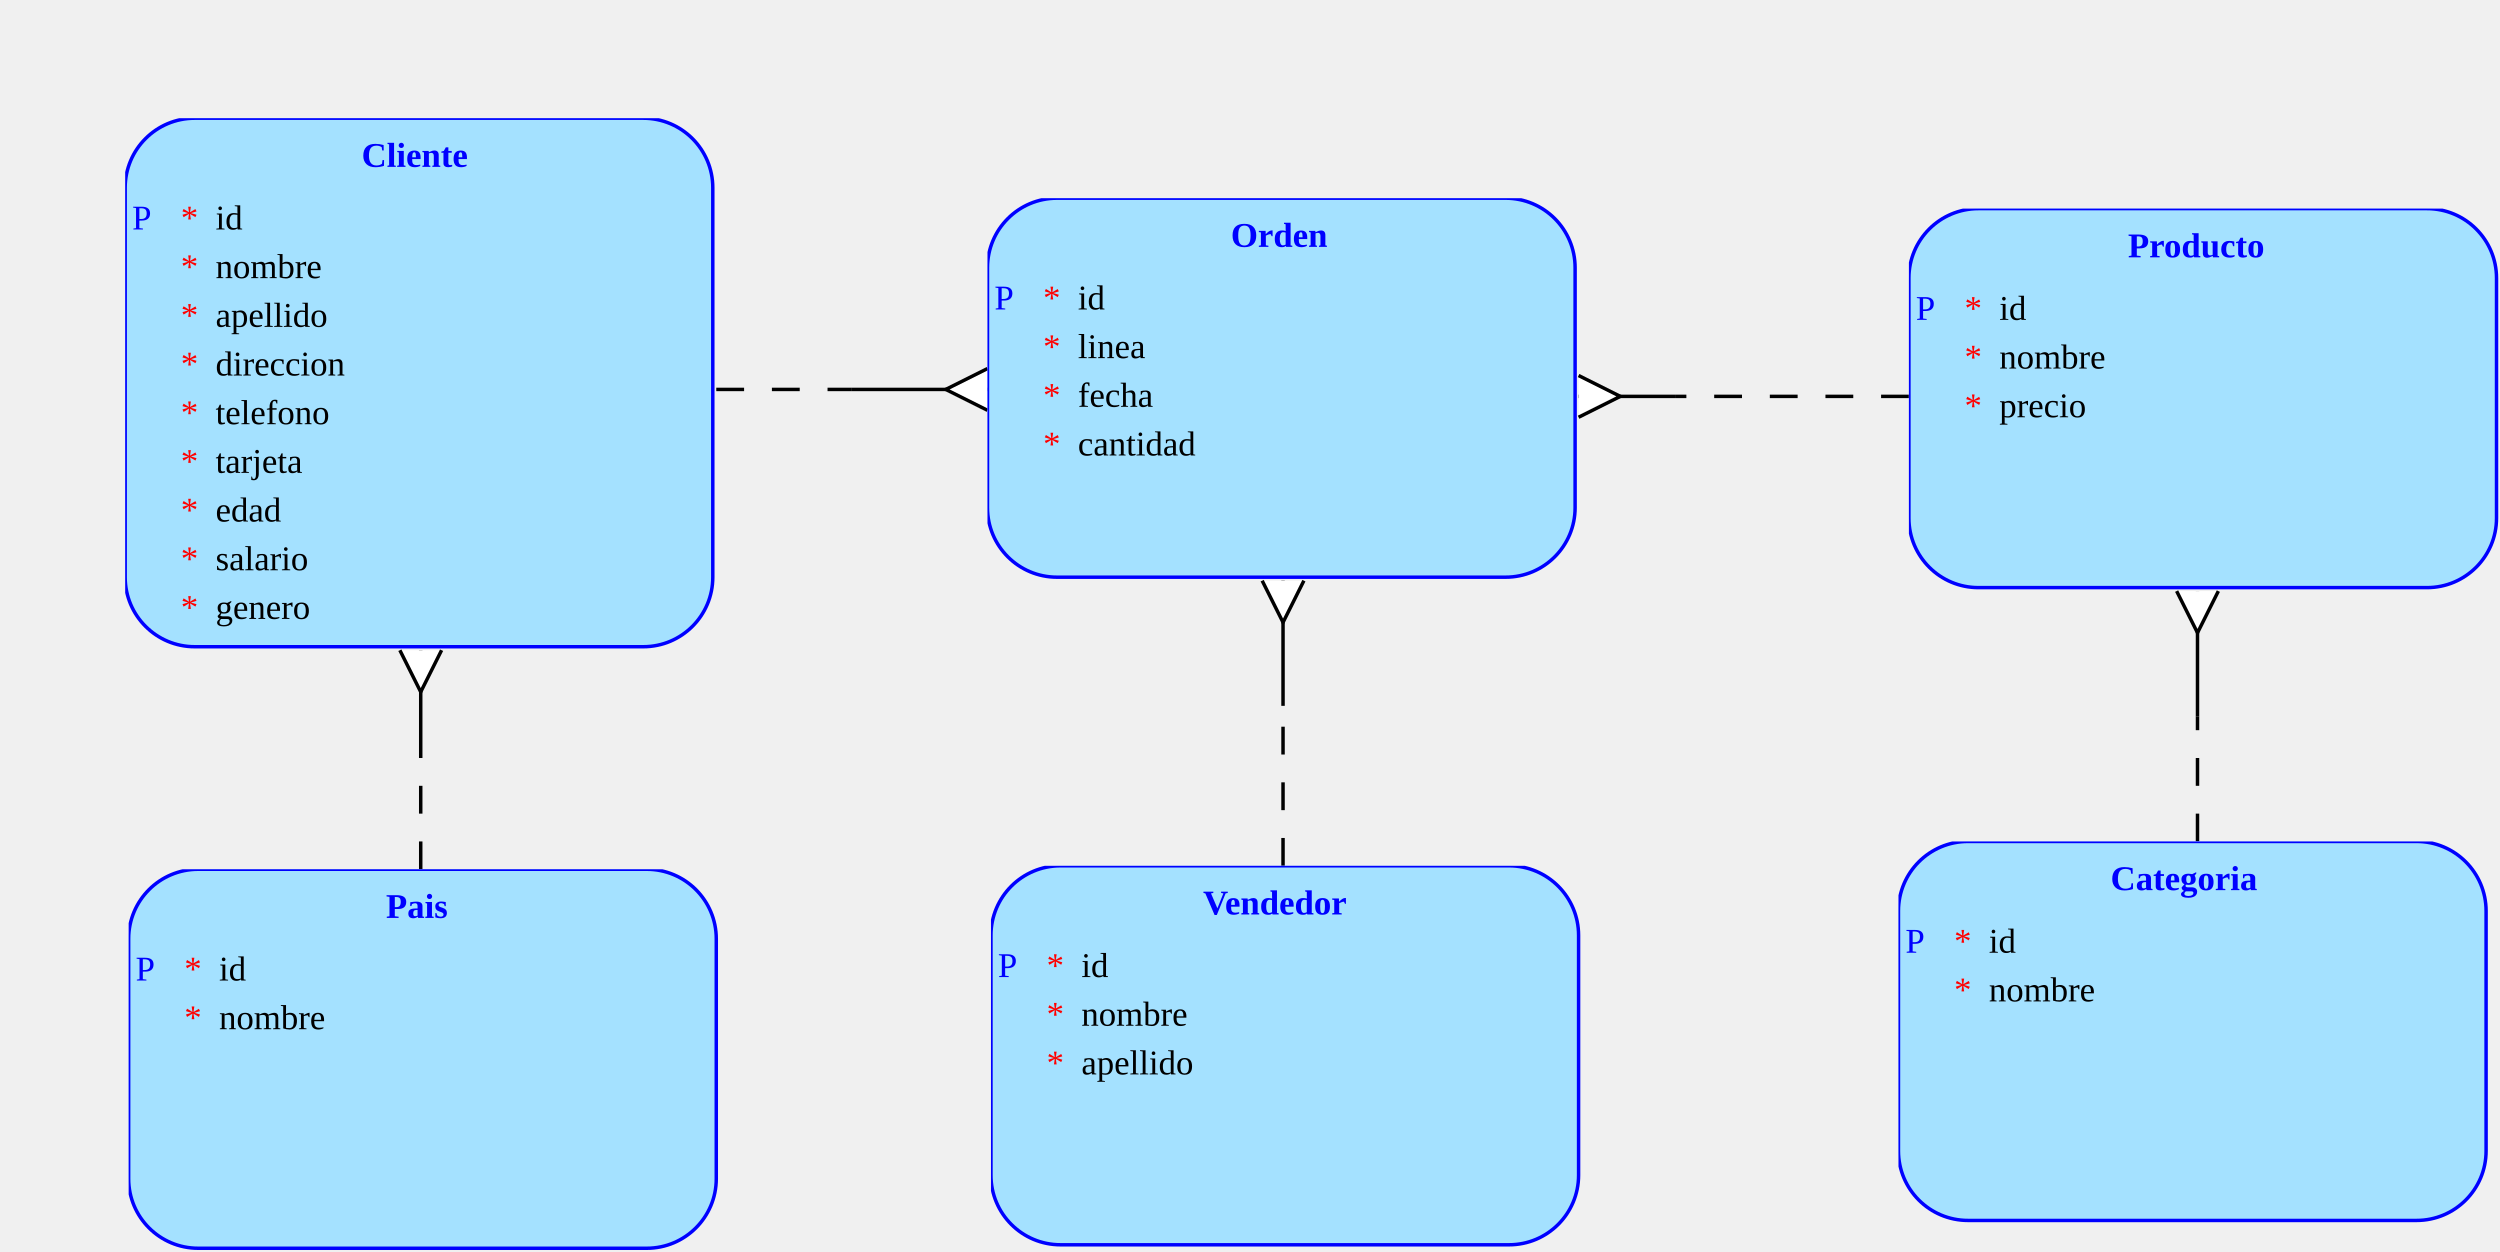
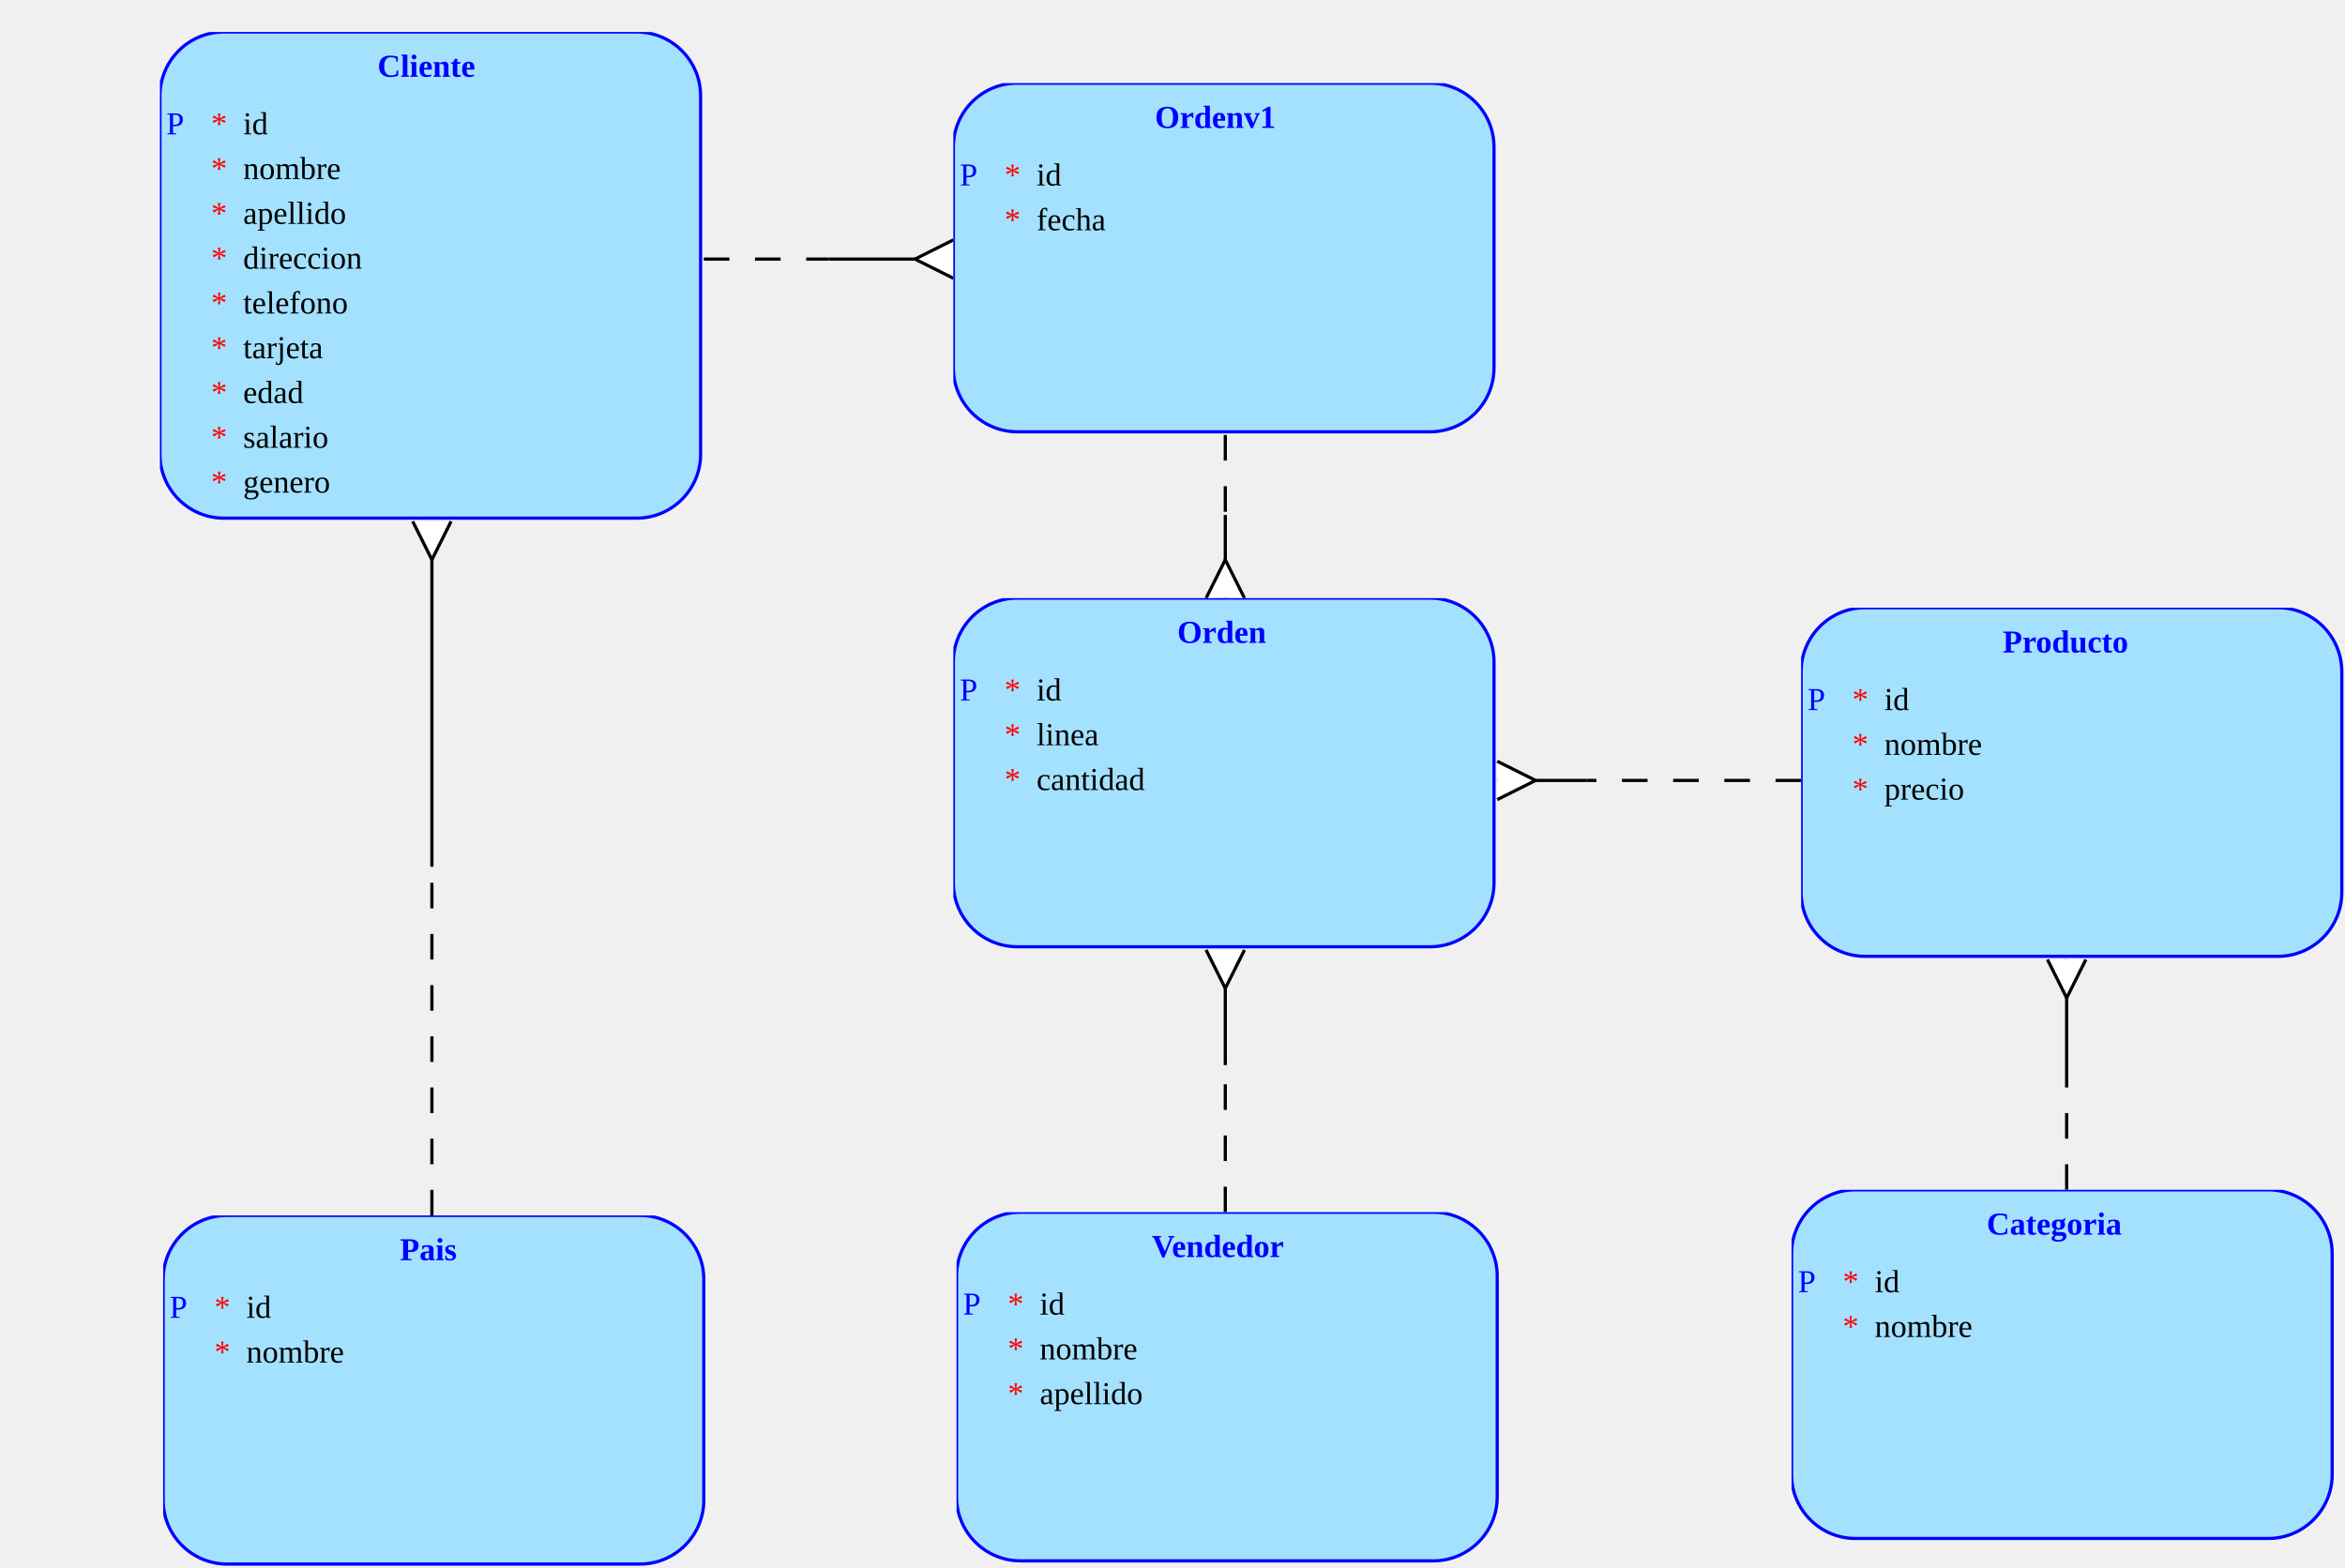
- <svg xmlns="http://www.w3.org/2000/svg" version="1.1" width="719" height="360">
+ <svg xmlns="http://www.w3.org/2000/svg" version="1.1" width="733" height="490">
  <defs id="dmw_defs">
    <svg id="fk_sym" viewBox="0 0 48.665 48.665" style="enable-background:new 0 0 48.665 48.665;">
      <g>
        <path d="M40.332,31.592c-2.377,0-4.515,1-6.033,2.598l-17.737-8.686c0.061-0.406,0.103-0.82,0.103-1.246    c0-0.414-0.04-0.818-0.098-1.215l17.711-8.589c1.519,1.609,3.666,2.619,6.054,2.619c4.603,0,8.333-3.731,8.333-8.333    c0-4.603-3.73-8.333-8.333-8.333s-8.333,3.73-8.333,8.333c0,0.414,0.04,0.817,0.098,1.215l-17.709,8.589    c-1.519-1.609-3.666-2.619-6.054-2.619C3.73,15.925,0,19.656,0,24.258c0,4.603,3.73,8.333,8.333,8.333    c2.377,0,4.515-1,6.033-2.596l17.736,8.685c-0.062,0.406-0.104,0.82-0.104,1.245c0,4.604,3.73,8.333,8.333,8.333    s8.333-3.729,8.333-8.333C48.665,35.322,44.935,31.592,40.332,31.592z" fill="#13bf3b" />
      </g>
    </svg>
    <svg id="pk_sym" viewBox="0 0 480.509 480.509" style="enable-background:new 0 0 480.509 480.509;">
      <g>
        <path d="M418.119,331.046c4.094,4.374,7.766,8.186,10.996,11.416c3.237,3.238,6.714,6.376,10.427,9.422   c3.71,3.042,6.427,4.568,8.135,4.568c3.241,0,9.517-4.661,18.843-13.99c9.328-9.321,13.989-15.604,13.989-18.842   c0-1.523-2.714-5.421-8.138-11.704c-5.421-6.276-12.364-13.702-20.838-22.271c-8.473-8.565-16.703-16.744-24.694-24.55   c-8.001-7.81-15.8-15.373-23.417-22.703c-7.611-7.327-11.992-11.56-13.135-12.703c-1.902-1.902-4.093-2.853-6.563-2.853   c-3.237,0-9.521,4.661-18.843,13.988c-9.328,9.322-13.989,15.605-13.989,18.843c0,1.711,1.522,4.421,4.568,8.138   c3.046,3.71,6.188,7.187,9.421,10.424c3.23,3.23,7.047,6.899,11.42,10.992c4.377,4.093,6.848,6.423,7.423,6.995l-27.408,27.404   L254.954,222.268c24.94-33.498,37.408-68.236,37.408-104.211c0-31.024-9.761-56.293-29.263-75.801   c-19.512-19.511-44.778-29.265-75.805-29.265c-30.454,0-60.244,9.042-89.363,27.119c-29.121,18.083-52.727,41.686-70.808,70.808   C9.042,140.038,0,169.828,0,200.28c0,31.029,9.753,56.286,29.265,75.803c19.511,19.517,44.777,29.27,75.801,29.27   c35.976,0,70.71-12.467,104.212-37.407l191.574,191.579c5.332,5.328,11.796,7.994,19.417,7.994c7.991,0,15.704-3.72,23.12-11.14   c7.426-7.426,11.143-15.129,11.143-23.127c0-7.617-2.666-14.092-7.994-19.417l-62.811-62.811l27.405-27.404   C411.699,324.195,414.033,326.666,418.119,331.046z M221.556,161.458c-10.656,10.657-23.601,15.987-38.828,15.987   c-7.996,0-15.896-1.812-23.7-5.43c3.617,7.808,5.426,15.706,5.426,23.7c0,15.229-5.327,28.171-15.987,38.828   c-10.66,10.655-23.606,15.986-38.831,15.986c-15.227,0-28.168-5.325-38.828-15.986c-10.657-10.657-15.987-23.599-15.987-38.828   c0-15.227,5.327-28.171,15.987-38.828C81.464,146.23,94.409,140.9,109.636,140.9c7.992,0,15.893,1.809,23.695,5.424   c-3.616-7.804-5.424-15.706-5.424-23.699c0-15.227,5.327-28.171,15.987-38.828c10.66-10.657,23.604-15.987,38.831-15.987   c15.227,0,28.171,5.327,38.828,15.987c10.657,10.66,15.987,23.601,15.987,38.828C237.539,137.852,232.209,150.797,221.556,161.458z   " fill="#ff8345" />
      </g>
    </svg>
    <svg id="uk_sym" viewBox="0 0 490 490" style="enable-background:new 0 0 490 490;">
      <g>
        <polygon points="236.99,11.41 0,246.348 236.99,478.678 236.99,350.609 129.864,245 236.99,139.391  " fill="#0064fb" />
        <polygon points="253.01,478.59 490,243.651 253.01,11.322 253.01,139.391 360.136,245 253.01,350.609  " fill="#0064fb" />
      </g>
    </svg>
    <svg id="link_sym" viewBox="0 0 1000 900" style="enable-background:new 0 0 1000 900;">
      <g>
        <path fill="black" d="M660.224 422.656c6.976 16.192-0.512 35.008-16.768 42.048-16.128 6.976-34.944-0.448-41.984-16.768-8.448-19.776-20.736-37.696-36.224-53.248-64.64-64.64-177.344-64.64-241.92 0l-145.216 145.28c-66.688 66.688-66.688 175.232 0 241.984 66.688 66.688 175.104 66.752 241.92 0l92.8-92.864c12.48-12.48 32.768-12.48 45.248 0s12.48 32.768 0 45.248l-92.8 92.864c-91.648 91.648-240.832 91.52-332.416 0-91.712-91.648-91.712-240.832 0-332.48l145.216-145.28c44.352-44.416 103.424-68.864 166.272-68.864s121.792 24.448 166.208 68.864c21.248 21.312 38.016 45.952 49.664 73.216zM891.136 401.344l-145.216 145.216c-88.768 88.832-243.712 88.832-332.416 0-21.312-21.312-38.080-45.952-49.728-73.216-7.040-16.256 0.448-35.072 16.704-42.048 16.064-6.784 35.008 0.512 41.984 16.768 8.512 19.776 20.8 37.696 36.288 53.248 64.64 64.64 177.344 64.64 241.92 0l145.216-145.216c66.688-66.688 66.688-175.232 0-241.984-66.752-66.624-175.168-66.688-241.92 0l-92.8 92.864c-12.48 12.48-32.768 12.48-45.248 0s-12.48-32.768 0-45.248l92.8-92.864c45.824-45.824 105.984-68.736 166.208-68.736s120.448 22.912 166.272 68.736c91.584 91.648 91.584 240.768-0.064 332.48z" />
      </g>
    </svg>
-     <clipPath clipPathUnits="userSpaceOnUse" id="clipPath5_0_">
+     <clipPath clipPathUnits="userSpaceOnUse" id="clipPath6_0_">
+       <rect x="0" y="0" width="170" height="110" />
+     </clipPath>
+     <clipPath clipPathUnits="userSpaceOnUse" id="clipPath4_0_">
      <rect x="0" y="0" width="170" height="110" />
    </clipPath>
    <clipPath clipPathUnits="userSpaceOnUse" id="clipPath3_0_">
      <rect x="0" y="0" width="170" height="110" />
    </clipPath>
    <clipPath clipPathUnits="userSpaceOnUse" id="clipPath2_0_">
      <rect x="0" y="0" width="170" height="153" />
    </clipPath>
-     <clipPath clipPathUnits="userSpaceOnUse" id="clipPath4_0_">
+     <clipPath clipPathUnits="userSpaceOnUse" id="clipPath5_0_">
      <rect x="0" y="0" width="170" height="110" />
    </clipPath>
    <clipPath clipPathUnits="userSpaceOnUse" id="clipPath1_0_">
      <rect x="0" y="0" width="170" height="110" />
    </clipPath>
-     <clipPath clipPathUnits="userSpaceOnUse" id="clipPath6_0_">
+     <clipPath clipPathUnits="userSpaceOnUse" id="clipPath7_0_">
      <rect x="0" y="0" width="170" height="110" />
    </clipPath>
  </defs>
  <g stroke-linecap="butt">
-     <path stroke="rgb(0,0,0)" fill="none" stroke-opacity="1.0" stroke-dasharray="8,8" stroke-width="1" d="M121 250 L121 218" />
-     <path stroke="rgb(0,0,0)" fill="none" stroke-opacity="1.0" stroke-width="1" d="M121 187 L121 218" />
-     <path stroke-dasharray="none" d="M127.0 187.0 L121.0 199.0 L115.0 187.0" fill="white" stroke-width="1" stroke-opacity="1.0" stroke="rgb(0,0,0)" />
-   </g>
-   <g stroke-linecap="butt">
-     <path stroke="rgb(0,0,0)" fill="none" stroke-opacity="1.0" stroke-dasharray="8,8" stroke-width="1" d="M369 249 L369 203" />
-     <path stroke="rgb(0,0,0)" fill="none" stroke-opacity="1.0" stroke-width="1" d="M369 203 L369 167" />
-     <path stroke-dasharray="none" d="M375.0 167.0 L369.0 179.0 L363.0 167.0" fill="white" stroke-width="1" stroke-opacity="1.0" stroke="rgb(0,0,0)" />
-   </g>
-   <g stroke-linecap="butt">
-     <path stroke="rgb(0,0,0)" fill="none" stroke-opacity="1.0" stroke-dasharray="8,8" stroke-width="1" d="M206 112 L245 112" />
-     <path stroke="rgb(0,0,0)" fill="none" stroke-opacity="1.0" stroke-width="1" d="M284 112 L245 112" />
-     <path stroke-dasharray="none" d="M284.0 118.0 L272.0 112.0 L284.0 106.0" fill="white" stroke-width="1" stroke-opacity="1.0" stroke="rgb(0,0,0)" />
-   </g>
-   <g stroke-linecap="butt">
-     <path stroke="rgb(0,0,0)" fill="none" stroke-opacity="1.0" stroke-dasharray="8,8" stroke-width="1" d="M549 114 L482 114" />
-     <path stroke="rgb(0,0,0)" fill="none" stroke-opacity="1.0" stroke-width="1" d="M482 114 L454 114" />
-     <path stroke-dasharray="none" d="M454.0 108.0 L466.0 114.0 L454.0 120.0" fill="white" stroke-width="1" stroke-opacity="1.0" stroke="rgb(0,0,0)" />
-   </g>
-   <g stroke-linecap="butt">
-     <path stroke="rgb(0,0,0)" fill="none" stroke-opacity="1.0" stroke-dasharray="8,8" stroke-width="1" d="M632 242 L632 206" />
-     <path stroke="rgb(0,0,0)" fill="none" stroke-opacity="1.0" stroke-width="1" d="M632 170 L632 206" />
-     <path stroke-dasharray="none" d="M638.0 170.0 L632.0 182.0 L626.0 170.0" fill="white" stroke-width="1" stroke-opacity="1.0" stroke="rgb(0,0,0)" />
-   </g>
-   <g fill="rgb(164,225,255)" stroke="rgb(0,0,255)" fill-opacity="1.0" stroke-opacity="1.0" clip-path="url(#clipPath2_0_)" transform="translate(36,34)">
+     <path stroke="rgb(0,0,0)" fill="none" stroke-opacity="1.0" stroke-dasharray="8,8" stroke-width="1" d="M220 81 L259 81" />
+     <path stroke="rgb(0,0,0)" fill="none" stroke-opacity="1.0" stroke-width="1" d="M298 81 L259 81" />
+     <path stroke-dasharray="none" d="M298.0 87.0 L286.0 81.0 L298.0 75.0" fill="white" stroke-width="1" stroke-opacity="1.0" stroke="rgb(0,0,0)" />
+   </g>
+   <g stroke-linecap="butt">
+     <path stroke="rgb(0,0,0)" fill="none" stroke-opacity="1.0" stroke-dasharray="8,8" stroke-width="1" d="M135 380 L135 271" />
+     <path stroke="rgb(0,0,0)" fill="none" stroke-opacity="1.0" stroke-width="1" d="M135 163 L135 271" />
+     <path stroke-dasharray="none" d="M141.0 163.0 L135.0 175.0 L129.0 163.0" fill="white" stroke-width="1" stroke-opacity="1.0" stroke="rgb(0,0,0)" />
+   </g>
+   <g stroke-linecap="butt">
+     <path stroke="rgb(0,0,0)" fill="none" stroke-opacity="1.0" stroke-dasharray="8,8" stroke-width="1" d="M383 379 L383 333" />
+     <path stroke="rgb(0,0,0)" fill="none" stroke-opacity="1.0" stroke-width="1" d="M383 333 L383 297" />
+     <path stroke-dasharray="none" d="M389.0 297.0 L383.0 309.0 L377.0 297.0" fill="white" stroke-width="1" stroke-opacity="1.0" stroke="rgb(0,0,0)" />
+   </g>
+   <g stroke-linecap="butt">
+     <path stroke="rgb(0,0,0)" fill="none" stroke-opacity="1.0" stroke-dasharray="8,8" stroke-width="1" d="M563 244 L496 244" />
+     <path stroke="rgb(0,0,0)" fill="none" stroke-opacity="1.0" stroke-width="1" d="M496 244 L468 244" />
+     <path stroke-dasharray="none" d="M468.0 238.0 L480.0 244.0 L468.0 250.0" fill="white" stroke-width="1" stroke-opacity="1.0" stroke="rgb(0,0,0)" />
+   </g>
+   <g stroke-linecap="butt">
+     <path stroke="rgb(0,0,0)" fill="none" stroke-opacity="1.0" stroke-dasharray="8,8" stroke-width="1" d="M646 372 L646 336" />
+     <path stroke="rgb(0,0,0)" fill="none" stroke-opacity="1.0" stroke-width="1" d="M646 300 L646 336" />
+     <path stroke-dasharray="none" d="M652.0 300.0 L646.0 312.0 L640.0 300.0" fill="white" stroke-width="1" stroke-opacity="1.0" stroke="rgb(0,0,0)" />
+   </g>
+   <g stroke-linecap="butt">
+     <path stroke="rgb(0,0,0)" fill="none" stroke-opacity="1.0" stroke-dasharray="8,8" stroke-width="1" d="M383 136 L383 161" />
+     <path stroke="rgb(0,0,0)" fill="none" stroke-opacity="1.0" stroke-width="1" d="M383 187 L383 161" />
+     <path stroke-dasharray="none" d="M377.0 187.0 L383.0 175.0 L389.0 187.0" fill="white" stroke-width="1" stroke-opacity="1.0" stroke="rgb(0,0,0)" />
+   </g>
+   <g fill="rgb(164,225,255)" stroke="rgb(0,0,255)" fill-opacity="1.0" stroke-opacity="1.0" clip-path="url(#clipPath6_0_)" transform="translate(563,190)">
+     <rect x="0" y="0" width="169" height="109" rx="20" ry="20" />
+     <text id="6411C231-FB560CDA5A5B" x="63" y="14" fill="rgb(0,0,255)" font-weight="bold" fill-opacity="1.0" font-size="10" stroke="none">
+ Producto
+ </text>
+     <text x="16" y="32" fill="rgb(255,0,0)" fill-opacity="1.0" font-size="10" stroke="none">
+ *
+ </text>
+     <text x="2" y="32" fill="rgb(0,0,255)" fill-opacity="1.0" font-size="10" stroke="none">
+ P
+ </text>
+     <text x="26" y="32" fill="rgb(0,0,0)" fill-opacity="1.0" font-size="10" stroke="none">
+ id
+ </text>
+     <text x="16" y="46" fill="rgb(255,0,0)" fill-opacity="1.0" font-size="10" stroke="none">
+ *
+ </text>
+     <text x="26" y="46" fill="rgb(0,0,0)" fill-opacity="1.0" font-size="10" stroke="none">
+ nombre
+ </text>
+     <text x="16" y="60" fill="rgb(255,0,0)" fill-opacity="1.0" font-size="10" stroke="none">
+ *
+ </text>
+     <text x="26" y="60" fill="rgb(0,0,0)" fill-opacity="1.0" font-size="10" stroke="none">
+ precio
+ </text>
+   </g>
+   <g fill="rgb(164,225,255)" stroke="rgb(0,0,255)" fill-opacity="1.0" stroke-opacity="1.0" clip-path="url(#clipPath5_0_)" transform="translate(51,380)">
+     <rect x="0" y="0" width="169" height="109" rx="20" ry="20" />
+     <text id="A48649FA-476327327005" x="74" y="14" fill="rgb(0,0,255)" font-weight="bold" fill-opacity="1.0" font-size="10" stroke="none">
+ Pais
+ </text>
+     <text x="16" y="32" fill="rgb(255,0,0)" fill-opacity="1.0" font-size="10" stroke="none">
+ *
+ </text>
+     <text x="2" y="32" fill="rgb(0,0,255)" fill-opacity="1.0" font-size="10" stroke="none">
+ P
+ </text>
+     <text x="26" y="32" fill="rgb(0,0,0)" fill-opacity="1.0" font-size="10" stroke="none">
+ id
+ </text>
+     <text x="16" y="46" fill="rgb(255,0,0)" fill-opacity="1.0" font-size="10" stroke="none">
+ *
+ </text>
+     <text x="26" y="46" fill="rgb(0,0,0)" fill-opacity="1.0" font-size="10" stroke="none">
+ nombre
+ </text>
+   </g>
+   <g fill="rgb(164,225,255)" stroke="rgb(0,0,255)" fill-opacity="1.0" stroke-opacity="1.0" clip-path="url(#clipPath1_0_)" transform="translate(560,372)">
+     <rect x="0" y="0" width="169" height="109" rx="20" ry="20" />
+     <text id="B01F1DD9-6CBDF9F34D00" x="61" y="14" fill="rgb(0,0,255)" font-weight="bold" fill-opacity="1.0" font-size="10" stroke="none">
+ Categoria
+ </text>
+     <text x="16" y="32" fill="rgb(255,0,0)" fill-opacity="1.0" font-size="10" stroke="none">
+ *
+ </text>
+     <text x="2" y="32" fill="rgb(0,0,255)" fill-opacity="1.0" font-size="10" stroke="none">
+ P
+ </text>
+     <text x="26" y="32" fill="rgb(0,0,0)" fill-opacity="1.0" font-size="10" stroke="none">
+ id
+ </text>
+     <text x="16" y="46" fill="rgb(255,0,0)" fill-opacity="1.0" font-size="10" stroke="none">
+ *
+ </text>
+     <text x="26" y="46" fill="rgb(0,0,0)" fill-opacity="1.0" font-size="10" stroke="none">
+ nombre
+ </text>
+   </g>
+   <g fill="rgb(164,225,255)" stroke="rgb(0,0,255)" fill-opacity="1.0" stroke-opacity="1.0" clip-path="url(#clipPath7_0_)" transform="translate(299,379)">
+     <rect x="0" y="0" width="169" height="109" rx="20" ry="20" />
+     <text id="B0FC4931-535AC829BB4F" x="61" y="14" fill="rgb(0,0,255)" font-weight="bold" fill-opacity="1.0" font-size="10" stroke="none">
+ Vendedor
+ </text>
+     <text x="16" y="32" fill="rgb(255,0,0)" fill-opacity="1.0" font-size="10" stroke="none">
+ *
+ </text>
+     <text x="2" y="32" fill="rgb(0,0,255)" fill-opacity="1.0" font-size="10" stroke="none">
+ P
+ </text>
+     <text x="26" y="32" fill="rgb(0,0,0)" fill-opacity="1.0" font-size="10" stroke="none">
+ id
+ </text>
+     <text x="16" y="46" fill="rgb(255,0,0)" fill-opacity="1.0" font-size="10" stroke="none">
+ *
+ </text>
+     <text x="26" y="46" fill="rgb(0,0,0)" fill-opacity="1.0" font-size="10" stroke="none">
+ nombre
+ </text>
+     <text x="16" y="60" fill="rgb(255,0,0)" fill-opacity="1.0" font-size="10" stroke="none">
+ *
+ </text>
+     <text x="26" y="60" fill="rgb(0,0,0)" fill-opacity="1.0" font-size="10" stroke="none">
+ apellido
+ </text>
+   </g>
+   <g fill="rgb(164,225,255)" stroke="rgb(0,0,255)" fill-opacity="1.0" stroke-opacity="1.0" clip-path="url(#clipPath2_0_)" transform="translate(50,10)">
    <rect x="0" y="0" width="169" height="152" rx="20" ry="20" />
    <text id="91723366-4856B424A9B3" x="68" y="14" fill="rgb(0,0,255)" font-weight="bold" fill-opacity="1.0" font-size="10" stroke="none">
Cliente
</text>
    <text x="16" y="32" fill="rgb(255,0,0)" fill-opacity="1.0" font-size="10" stroke="none">
*
</text>
    <text x="2" y="32" fill="rgb(0,0,255)" fill-opacity="1.0" font-size="10" stroke="none">
P
</text>
    <text x="26" y="32" fill="rgb(0,0,0)" fill-opacity="1.0" font-size="10" stroke="none">
id
</text>
    <text x="16" y="46" fill="rgb(255,0,0)" fill-opacity="1.0" font-size="10" stroke="none">
*
</text>
    <text x="26" y="46" fill="rgb(0,0,0)" fill-opacity="1.0" font-size="10" stroke="none">
nombre
</text>
    <text x="16" y="60" fill="rgb(255,0,0)" fill-opacity="1.0" font-size="10" stroke="none">
*
</text>
    <text x="26" y="60" fill="rgb(0,0,0)" fill-opacity="1.0" font-size="10" stroke="none">
apellido
</text>
    <text x="16" y="74" fill="rgb(255,0,0)" fill-opacity="1.0" font-size="10" stroke="none">
*
</text>
    <text x="26" y="74" fill="rgb(0,0,0)" fill-opacity="1.0" font-size="10" stroke="none">
direccion
</text>
    <text x="16" y="88" fill="rgb(255,0,0)" fill-opacity="1.0" font-size="10" stroke="none">
*
</text>
    <text x="26" y="88" fill="rgb(0,0,0)" fill-opacity="1.0" font-size="10" stroke="none">
telefono
</text>
    <text x="16" y="102" fill="rgb(255,0,0)" fill-opacity="1.0" font-size="10" stroke="none">
*
</text>
    <text x="26" y="102" fill="rgb(0,0,0)" fill-opacity="1.0" font-size="10" stroke="none">
tarjeta
</text>
    <text x="16" y="116" fill="rgb(255,0,0)" fill-opacity="1.0" font-size="10" stroke="none">
*
</text>
    <text x="26" y="116" fill="rgb(0,0,0)" fill-opacity="1.0" font-size="10" stroke="none">
edad
</text>
    <text x="16" y="130" fill="rgb(255,0,0)" fill-opacity="1.0" font-size="10" stroke="none">
*
</text>
    <text x="26" y="130" fill="rgb(0,0,0)" fill-opacity="1.0" font-size="10" stroke="none">
salario
</text>
    <text x="16" y="144" fill="rgb(255,0,0)" fill-opacity="1.0" font-size="10" stroke="none">
*
</text>
    <text x="26" y="144" fill="rgb(0,0,0)" fill-opacity="1.0" font-size="10" stroke="none">
genero
</text>
  </g>
-   <g fill="rgb(164,225,255)" stroke="rgb(0,0,255)" fill-opacity="1.0" stroke-opacity="1.0" clip-path="url(#clipPath4_0_)" transform="translate(37,250)">
-     <rect x="0" y="0" width="169" height="109" rx="20" ry="20" />
-     <text id="A48649FA-476327327005" x="74" y="14" fill="rgb(0,0,255)" font-weight="bold" fill-opacity="1.0" font-size="10" stroke="none">
- Pais
- </text>
-     <text x="16" y="32" fill="rgb(255,0,0)" fill-opacity="1.0" font-size="10" stroke="none">
- *
- </text>
-     <text x="2" y="32" fill="rgb(0,0,255)" fill-opacity="1.0" font-size="10" stroke="none">
- P
- </text>
-     <text x="26" y="32" fill="rgb(0,0,0)" fill-opacity="1.0" font-size="10" stroke="none">
- id
- </text>
-     <text x="16" y="46" fill="rgb(255,0,0)" fill-opacity="1.0" font-size="10" stroke="none">
- *
- </text>
-     <text x="26" y="46" fill="rgb(0,0,0)" fill-opacity="1.0" font-size="10" stroke="none">
- nombre
- </text>
-   </g>
-   <g fill="rgb(164,225,255)" stroke="rgb(0,0,255)" fill-opacity="1.0" stroke-opacity="1.0" clip-path="url(#clipPath6_0_)" transform="translate(285,249)">
-     <rect x="0" y="0" width="169" height="109" rx="20" ry="20" />
-     <text id="B0FC4931-535AC829BB4F" x="61" y="14" fill="rgb(0,0,255)" font-weight="bold" fill-opacity="1.0" font-size="10" stroke="none">
- Vendedor
- </text>
-     <text x="16" y="32" fill="rgb(255,0,0)" fill-opacity="1.0" font-size="10" stroke="none">
- *
- </text>
-     <text x="2" y="32" fill="rgb(0,0,255)" fill-opacity="1.0" font-size="10" stroke="none">
- P
- </text>
-     <text x="26" y="32" fill="rgb(0,0,0)" fill-opacity="1.0" font-size="10" stroke="none">
- id
- </text>
-     <text x="16" y="46" fill="rgb(255,0,0)" fill-opacity="1.0" font-size="10" stroke="none">
- *
- </text>
-     <text x="26" y="46" fill="rgb(0,0,0)" fill-opacity="1.0" font-size="10" stroke="none">
- nombre
- </text>
-     <text x="16" y="60" fill="rgb(255,0,0)" fill-opacity="1.0" font-size="10" stroke="none">
- *
- </text>
-     <text x="26" y="60" fill="rgb(0,0,0)" fill-opacity="1.0" font-size="10" stroke="none">
- apellido
- </text>
-   </g>
-   <g fill="rgb(164,225,255)" stroke="rgb(0,0,255)" fill-opacity="1.0" stroke-opacity="1.0" clip-path="url(#clipPath5_0_)" transform="translate(549,60)">
-     <rect x="0" y="0" width="169" height="109" rx="20" ry="20" />
-     <text id="6411C231-FB560CDA5A5B" x="63" y="14" fill="rgb(0,0,255)" font-weight="bold" fill-opacity="1.0" font-size="10" stroke="none">
- Producto
- </text>
-     <text x="16" y="32" fill="rgb(255,0,0)" fill-opacity="1.0" font-size="10" stroke="none">
- *
- </text>
-     <text x="2" y="32" fill="rgb(0,0,255)" fill-opacity="1.0" font-size="10" stroke="none">
- P
- </text>
-     <text x="26" y="32" fill="rgb(0,0,0)" fill-opacity="1.0" font-size="10" stroke="none">
- id
- </text>
-     <text x="16" y="46" fill="rgb(255,0,0)" fill-opacity="1.0" font-size="10" stroke="none">
- *
- </text>
-     <text x="26" y="46" fill="rgb(0,0,0)" fill-opacity="1.0" font-size="10" stroke="none">
- nombre
- </text>
-     <text x="16" y="60" fill="rgb(255,0,0)" fill-opacity="1.0" font-size="10" stroke="none">
- *
- </text>
-     <text x="26" y="60" fill="rgb(0,0,0)" fill-opacity="1.0" font-size="10" stroke="none">
- precio
- </text>
-   </g>
-   <g fill="rgb(164,225,255)" stroke="rgb(0,0,255)" fill-opacity="1.0" stroke-opacity="1.0" clip-path="url(#clipPath1_0_)" transform="translate(546,242)">
-     <rect x="0" y="0" width="169" height="109" rx="20" ry="20" />
-     <text id="B01F1DD9-6CBDF9F34D00" x="61" y="14" fill="rgb(0,0,255)" font-weight="bold" fill-opacity="1.0" font-size="10" stroke="none">
- Categoria
- </text>
-     <text x="16" y="32" fill="rgb(255,0,0)" fill-opacity="1.0" font-size="10" stroke="none">
- *
- </text>
-     <text x="2" y="32" fill="rgb(0,0,255)" fill-opacity="1.0" font-size="10" stroke="none">
- P
- </text>
-     <text x="26" y="32" fill="rgb(0,0,0)" fill-opacity="1.0" font-size="10" stroke="none">
- id
- </text>
-     <text x="16" y="46" fill="rgb(255,0,0)" fill-opacity="1.0" font-size="10" stroke="none">
- *
- </text>
-     <text x="26" y="46" fill="rgb(0,0,0)" fill-opacity="1.0" font-size="10" stroke="none">
- nombre
- </text>
-   </g>
-   <g fill="rgb(164,225,255)" stroke="rgb(0,0,255)" fill-opacity="1.0" stroke-opacity="1.0" clip-path="url(#clipPath3_0_)" transform="translate(284,57)">
+   <g fill="rgb(164,225,255)" stroke="rgb(0,0,255)" fill-opacity="1.0" stroke-opacity="1.0" clip-path="url(#clipPath3_0_)" transform="translate(298,187)">
    <rect x="0" y="0" width="169" height="109" rx="20" ry="20" />
    <text id="87009763-57780D0D129E" x="70" y="14" fill="rgb(0,0,255)" font-weight="bold" fill-opacity="1.0" font-size="10" stroke="none">
Orden
</text>
    <text x="16" y="32" fill="rgb(255,0,0)" fill-opacity="1.0" font-size="10" stroke="none">
*
</text>
    <text x="2" y="32" fill="rgb(0,0,255)" fill-opacity="1.0" font-size="10" stroke="none">
P
</text>
    <text x="26" y="32" fill="rgb(0,0,0)" fill-opacity="1.0" font-size="10" stroke="none">
id
</text>
    <text x="16" y="46" fill="rgb(255,0,0)" fill-opacity="1.0" font-size="10" stroke="none">
*
</text>
    <text x="26" y="46" fill="rgb(0,0,0)" fill-opacity="1.0" font-size="10" stroke="none">
linea
</text>
    <text x="16" y="60" fill="rgb(255,0,0)" fill-opacity="1.0" font-size="10" stroke="none">
*
</text>
    <text x="26" y="60" fill="rgb(0,0,0)" fill-opacity="1.0" font-size="10" stroke="none">
+ cantidad
+ </text>
+   </g>
+   <g fill="rgb(164,225,255)" stroke="rgb(0,0,255)" fill-opacity="1.0" stroke-opacity="1.0" clip-path="url(#clipPath4_0_)" transform="translate(298,26)">
+     <rect x="0" y="0" width="169" height="109" rx="20" ry="20" />
+     <text id="6D16A82E-9344DE13640F" x="63" y="14" fill="rgb(0,0,255)" font-weight="bold" fill-opacity="1.0" font-size="10" stroke="none">
+ Ordenv1
+ </text>
+     <text x="16" y="32" fill="rgb(255,0,0)" fill-opacity="1.0" font-size="10" stroke="none">
+ *
+ </text>
+     <text x="2" y="32" fill="rgb(0,0,255)" fill-opacity="1.0" font-size="10" stroke="none">
+ P
+ </text>
+     <text x="26" y="32" fill="rgb(0,0,0)" fill-opacity="1.0" font-size="10" stroke="none">
+ id
+ </text>
+     <text x="16" y="46" fill="rgb(255,0,0)" fill-opacity="1.0" font-size="10" stroke="none">
+ *
+ </text>
+     <text x="26" y="46" fill="rgb(0,0,0)" fill-opacity="1.0" font-size="10" stroke="none">
fecha
</text>
-     <text x="16" y="74" fill="rgb(255,0,0)" fill-opacity="1.0" font-size="10" stroke="none">
- *
- </text>
-     <text x="26" y="74" fill="rgb(0,0,0)" fill-opacity="1.0" font-size="10" stroke="none">
- cantidad
- </text>
  </g>
</svg>
